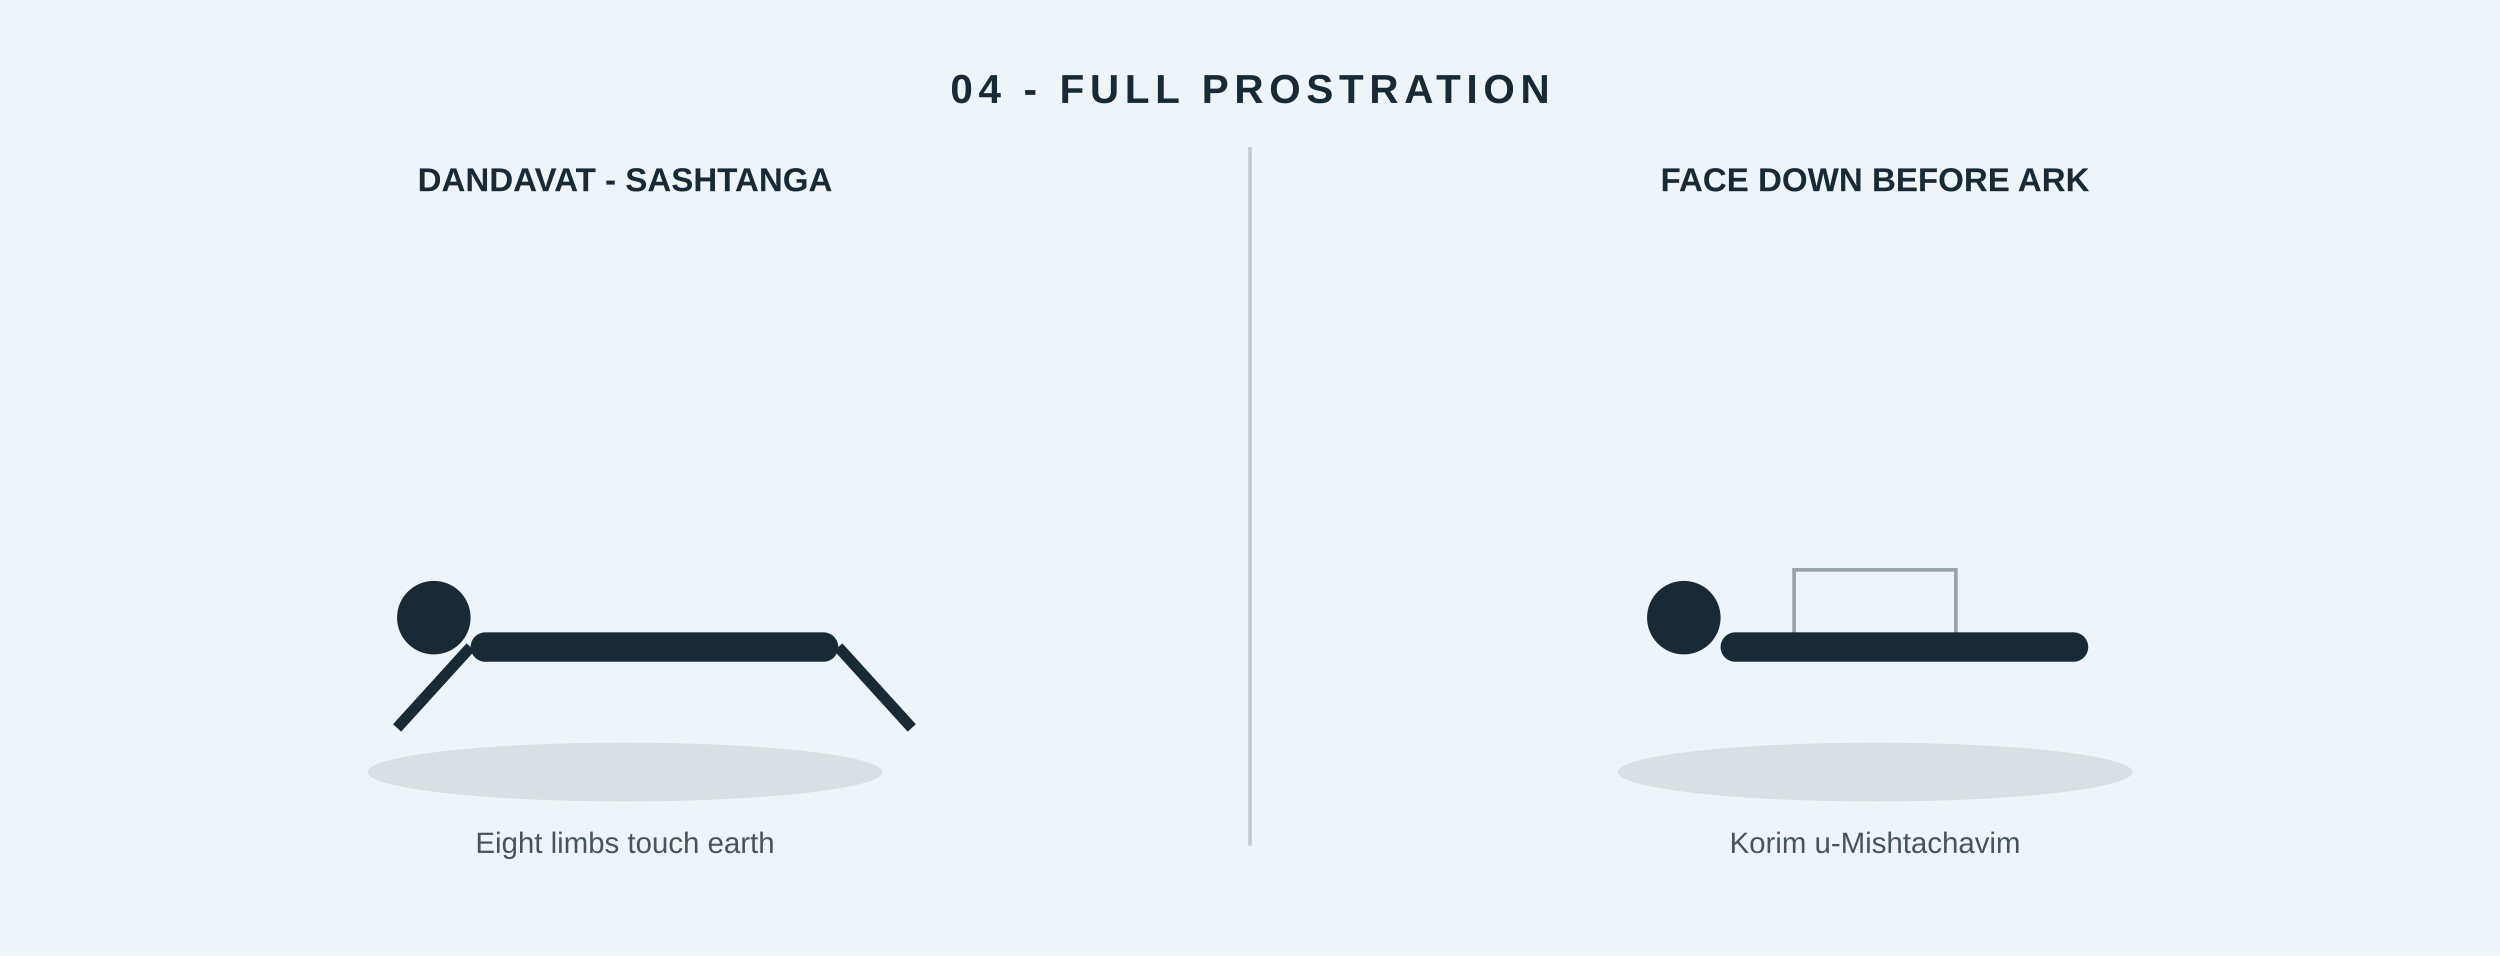
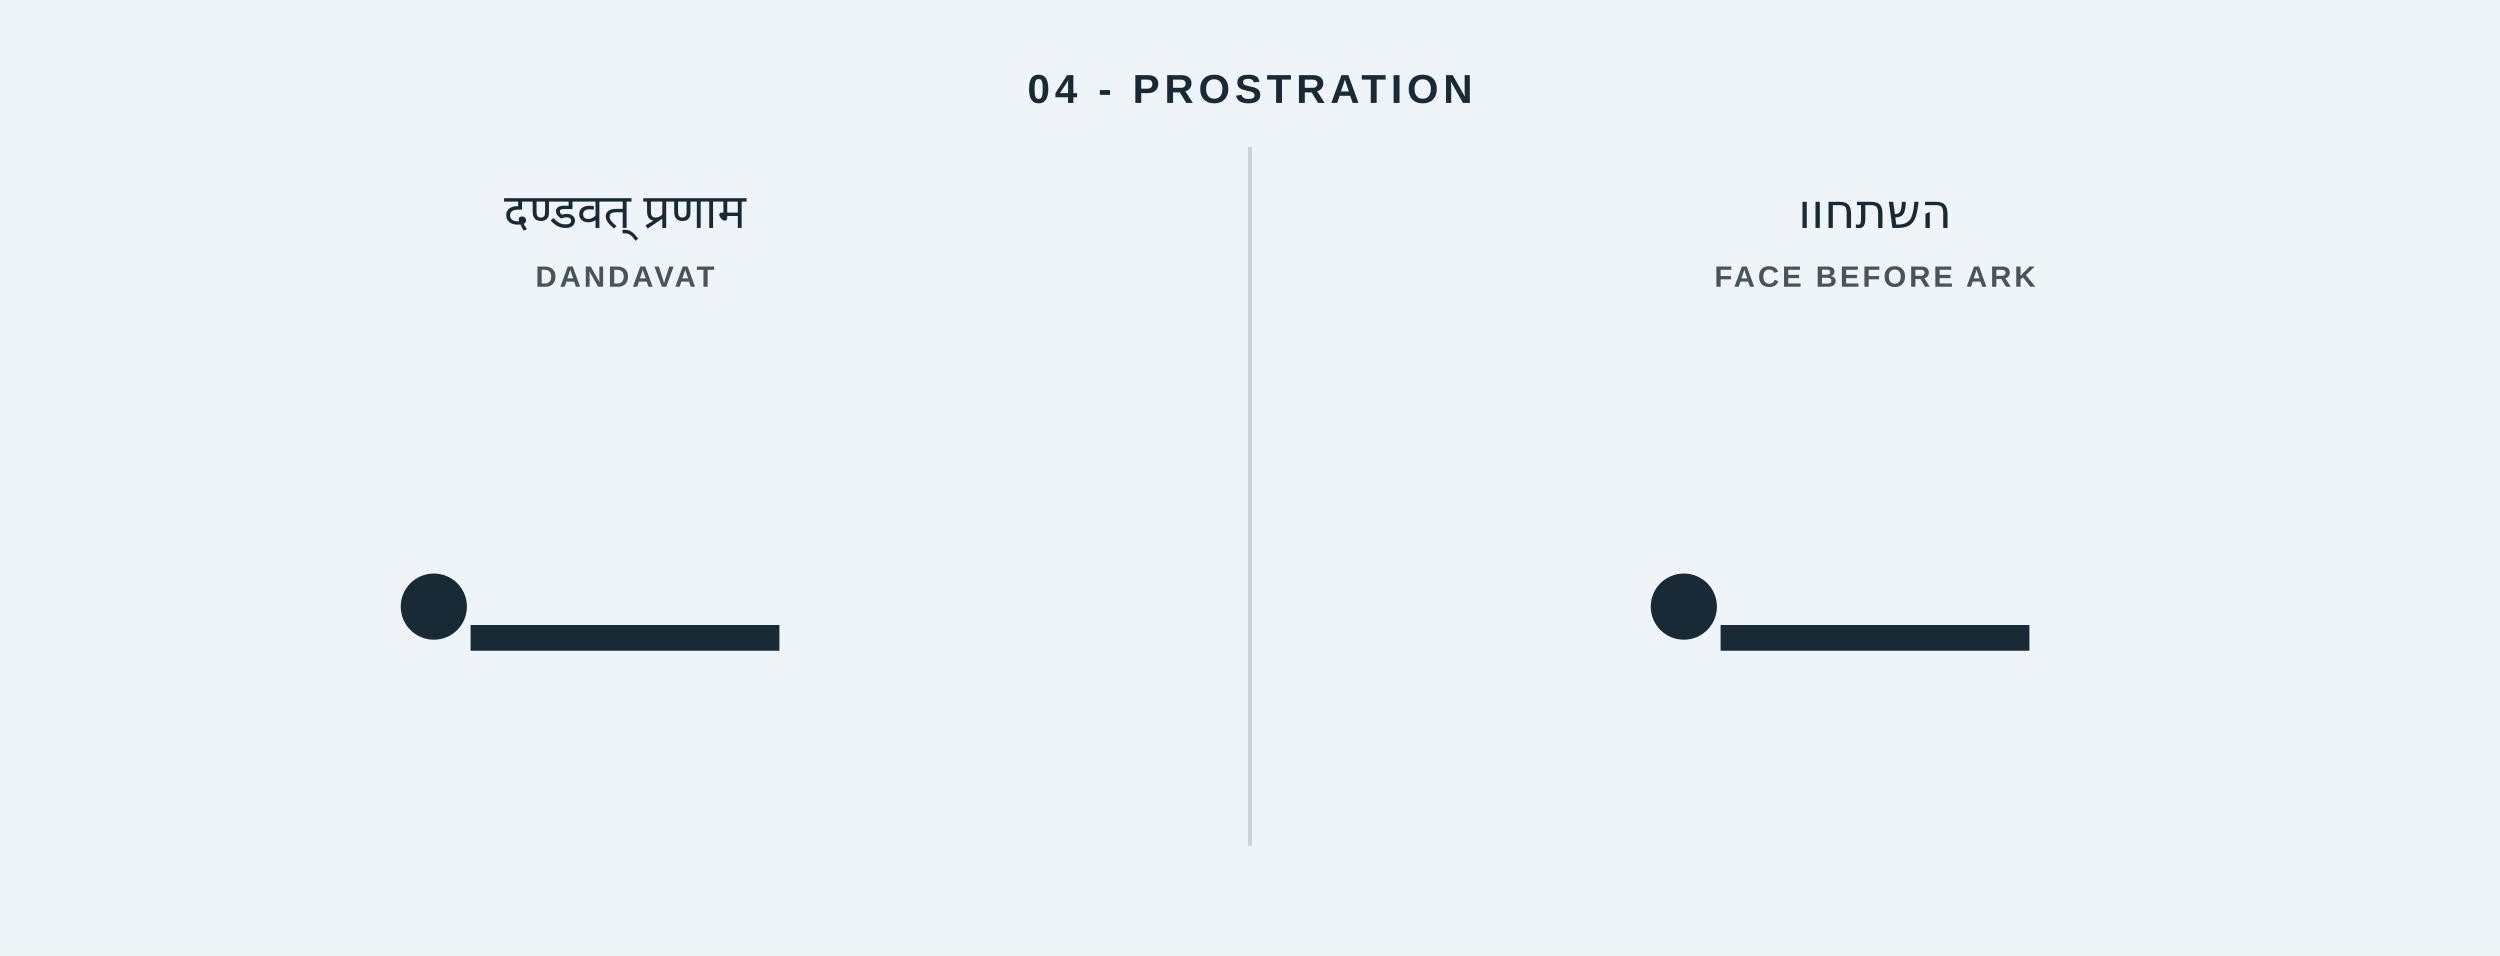
- <svg xmlns="http://www.w3.org/2000/svg" width="680" height="260" viewBox="0 0 680 260" role="img" aria-label="Full prostration worship postures">
+ <svg xmlns="http://www.w3.org/2000/svg" width="680" height="260" viewBox="0 0 680 260" role="img">
  <rect width="680" height="260" fill="#EEF4F7" />
-   <text x="340" y="28" text-anchor="middle" font-family="Arial,Helvetica,sans-serif" font-size="11" font-weight="700" letter-spacing="0.14em" fill="#172A36">04 - FULL PROSTRATION</text>
-   <line x1="340" y1="40" x2="340" y2="230" stroke="#172A36" stroke-width="1" opacity="0.2" />
-   <text x="170" y="52" text-anchor="middle" font-family="Arial,Helvetica,sans-serif" font-size="9" font-weight="700" fill="#172A36">DANDAVAT - SASHTANGA</text>
-   <text x="510" y="52" text-anchor="middle" font-family="Arial,Helvetica,sans-serif" font-size="9" font-weight="700" fill="#172A36">FACE DOWN BEFORE ARK</text>
-   <ellipse cx="170" cy="210" rx="70" ry="8" fill="rgba(23,42,54,0.1)" />
-   <circle cx="118" cy="168" r="10" fill="#172A36" />
-   <rect x="128" y="172" width="100" height="8" rx="4" fill="#172A36" />
-   <line x1="128" y1="176" x2="108" y2="198" stroke="#172A36" stroke-width="3" />
-   <line x1="228" y1="176" x2="248" y2="198" stroke="#172A36" stroke-width="3" />
-   <text x="170" y="232" text-anchor="middle" font-family="Arial,Helvetica,sans-serif" font-size="8" fill="#47545B">Eight limbs touch earth</text>
-   <ellipse cx="510" cy="210" rx="70" ry="8" fill="rgba(23,42,54,0.1)" />
-   <circle cx="458" cy="168" r="10" fill="#172A36" />
-   <rect x="468" y="172" width="100" height="8" rx="4" fill="#172A36" />
-   <rect x="488" y="155" width="44" height="20" fill="none" stroke="#172A36" stroke-width="1" opacity="0.4" />
-   <text x="510" y="232" text-anchor="middle" font-family="Arial,Helvetica,sans-serif" font-size="8" fill="#47545B">Korim u-Mishtachavim</text>
+   <text x="340" y="28" text-anchor="middle" font-family="Arial,Helvetica,sans-serif" font-size="11" font-weight="700" letter-spacing="0.12em" fill="#172A36">04 - PROSTRATION</text>
+   <line x1="340" y1="40" x2="340" y2="230" stroke="#172A36" stroke-width="1" opacity="0.18" />
+   <text x="170" y="62" text-anchor="middle" font-family="'Noto Sans Devanagari', 'Arial Unicode MS', sans-serif" font-size="13" fill="#172A36">दण्डवत् प्रणाम</text>
+   <text x="510" y="62" text-anchor="middle" font-family="'Noto Sans Devanagari', 'Arial Unicode MS', sans-serif" font-size="13" fill="#172A36">השתחוו</text>
+   <text x="170" y="78" text-anchor="middle" font-family="Arial,Helvetica,sans-serif" font-size="8" font-weight="700" letter-spacing="0.1em" fill="#47545B">DANDAVAT</text>
+   <text x="510" y="78" text-anchor="middle" font-family="Arial,Helvetica,sans-serif" font-size="8" font-weight="700" letter-spacing="0.1em" fill="#47545B">FACE BEFORE ARK</text>
+   <circle cx="118" cy="165" r="9" fill="#172A36" />
+   <rect x="128" y="170" width="84" height="7" fill="#172A36" />
+   <circle cx="458" cy="165" r="9" fill="#172A36" />
+   <rect x="468" y="170" width="84" height="7" fill="#172A36" />
</svg>
